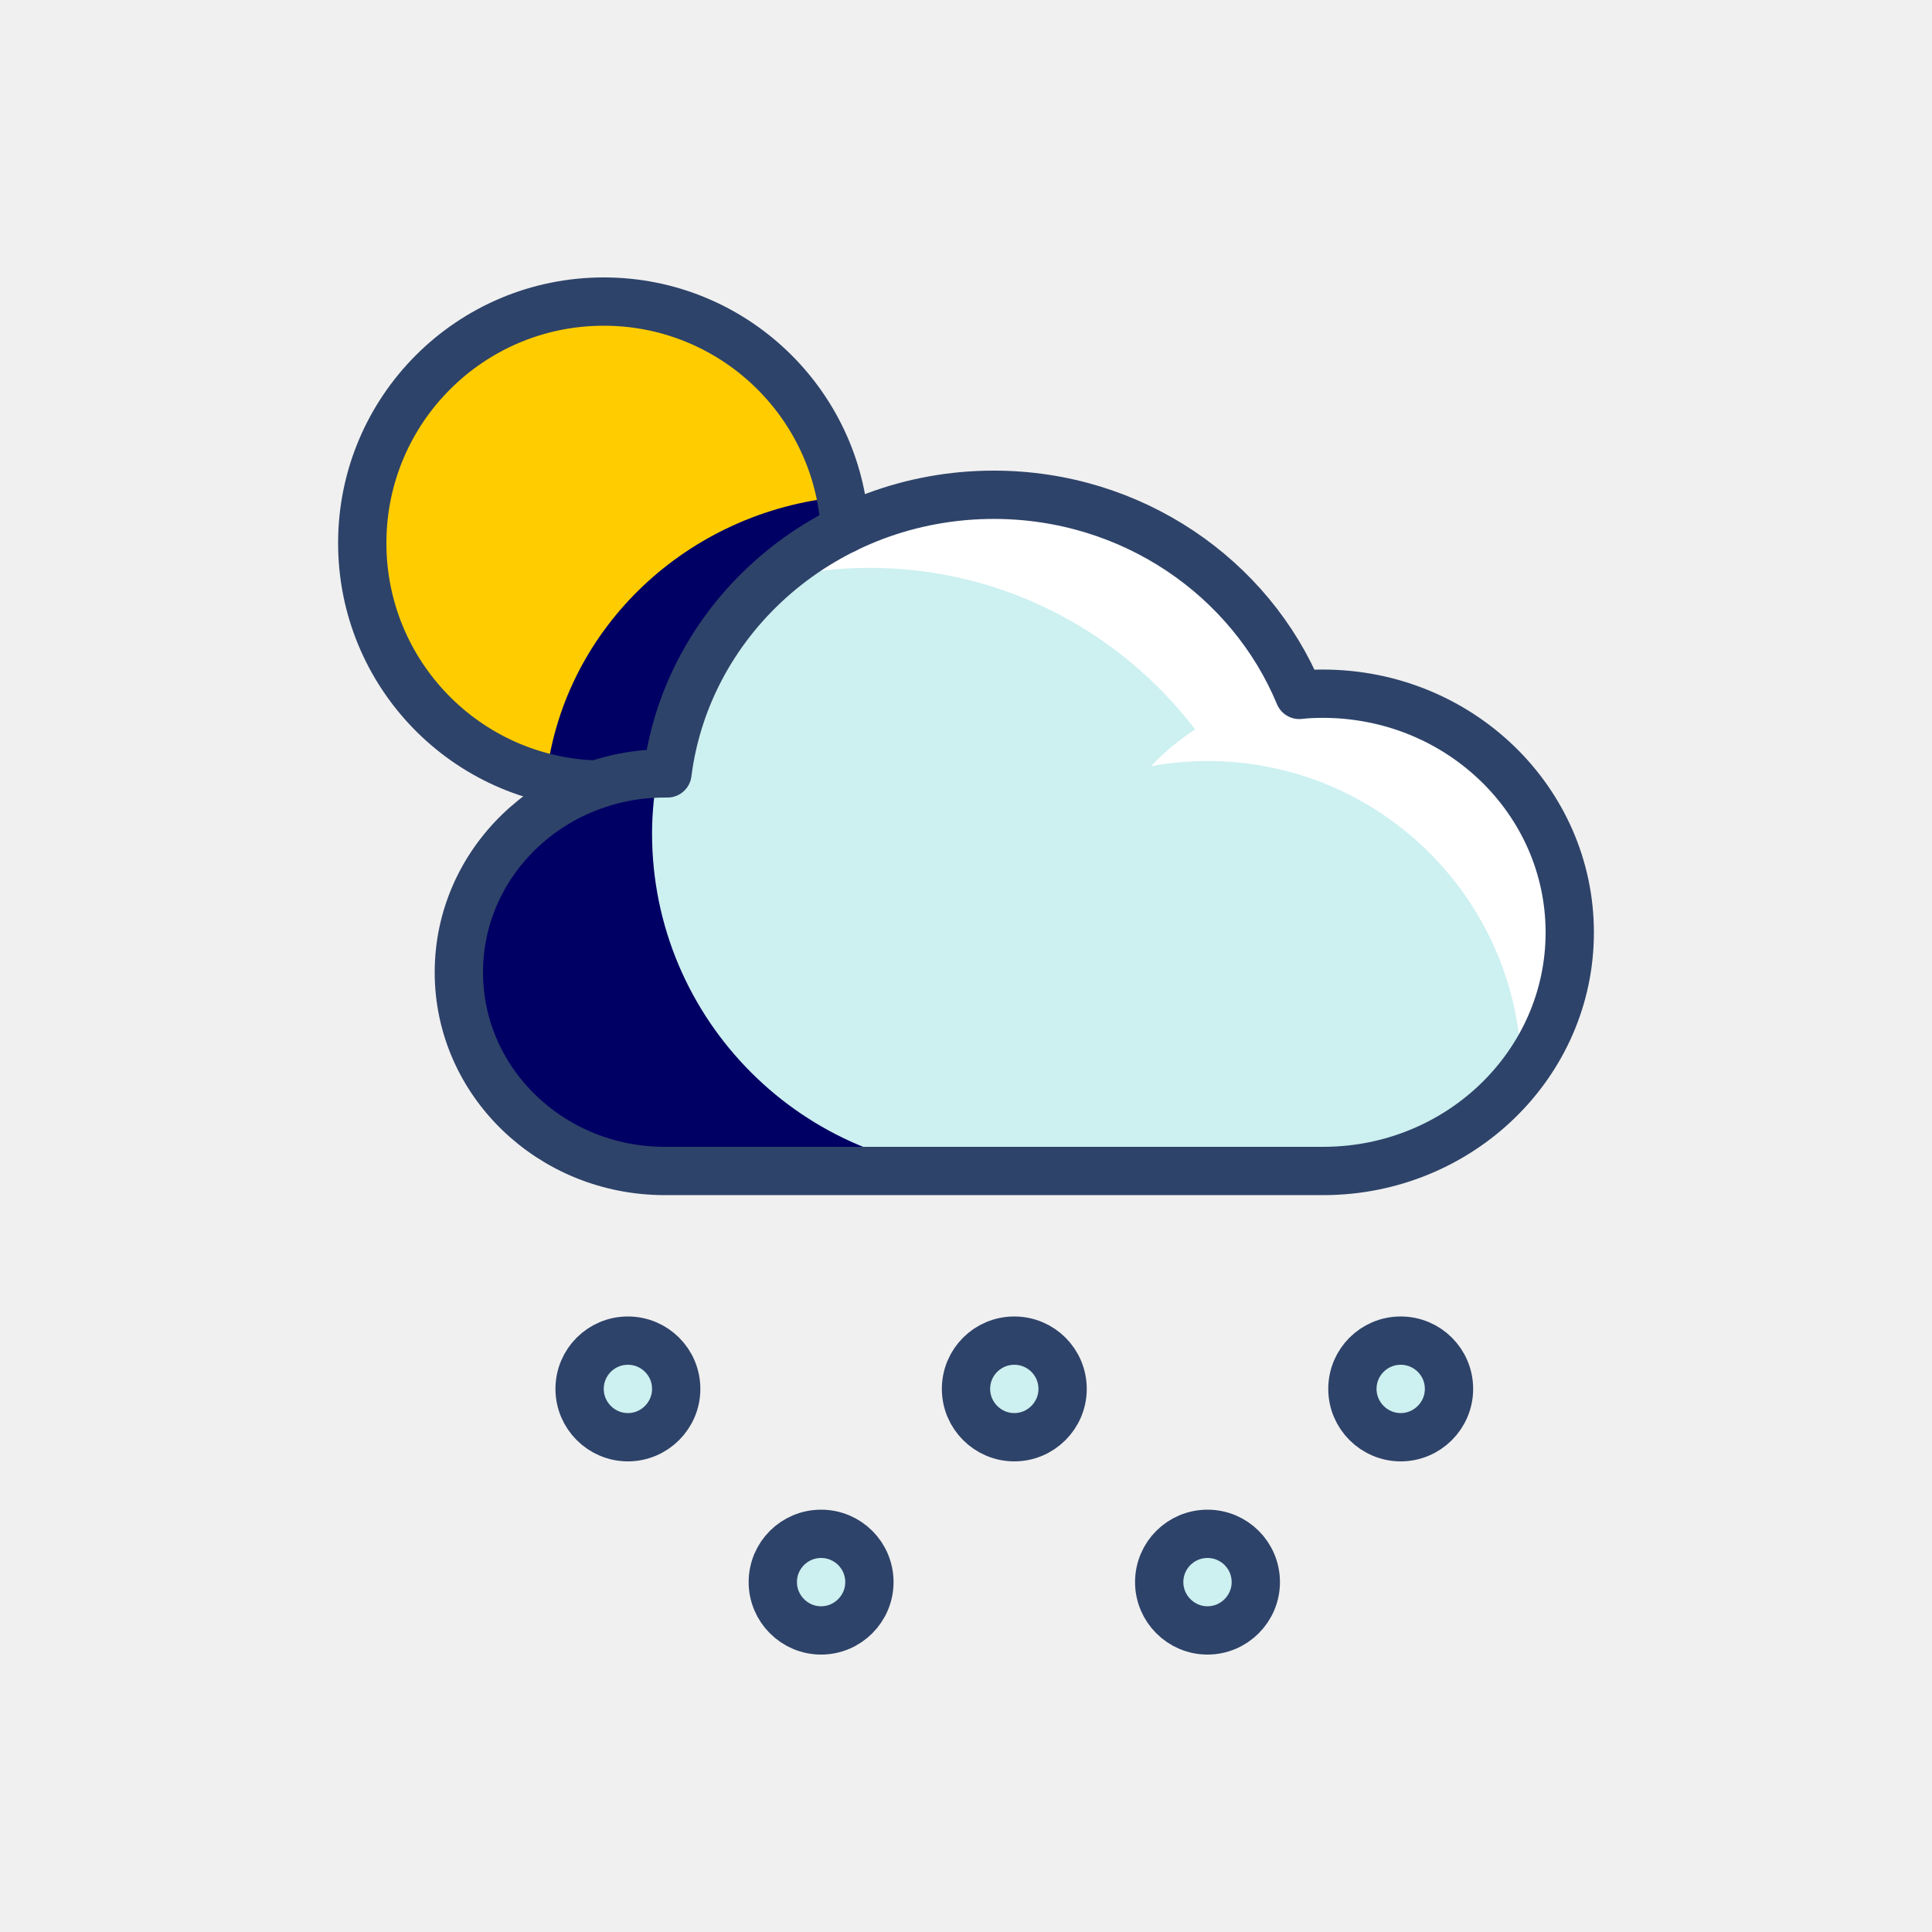
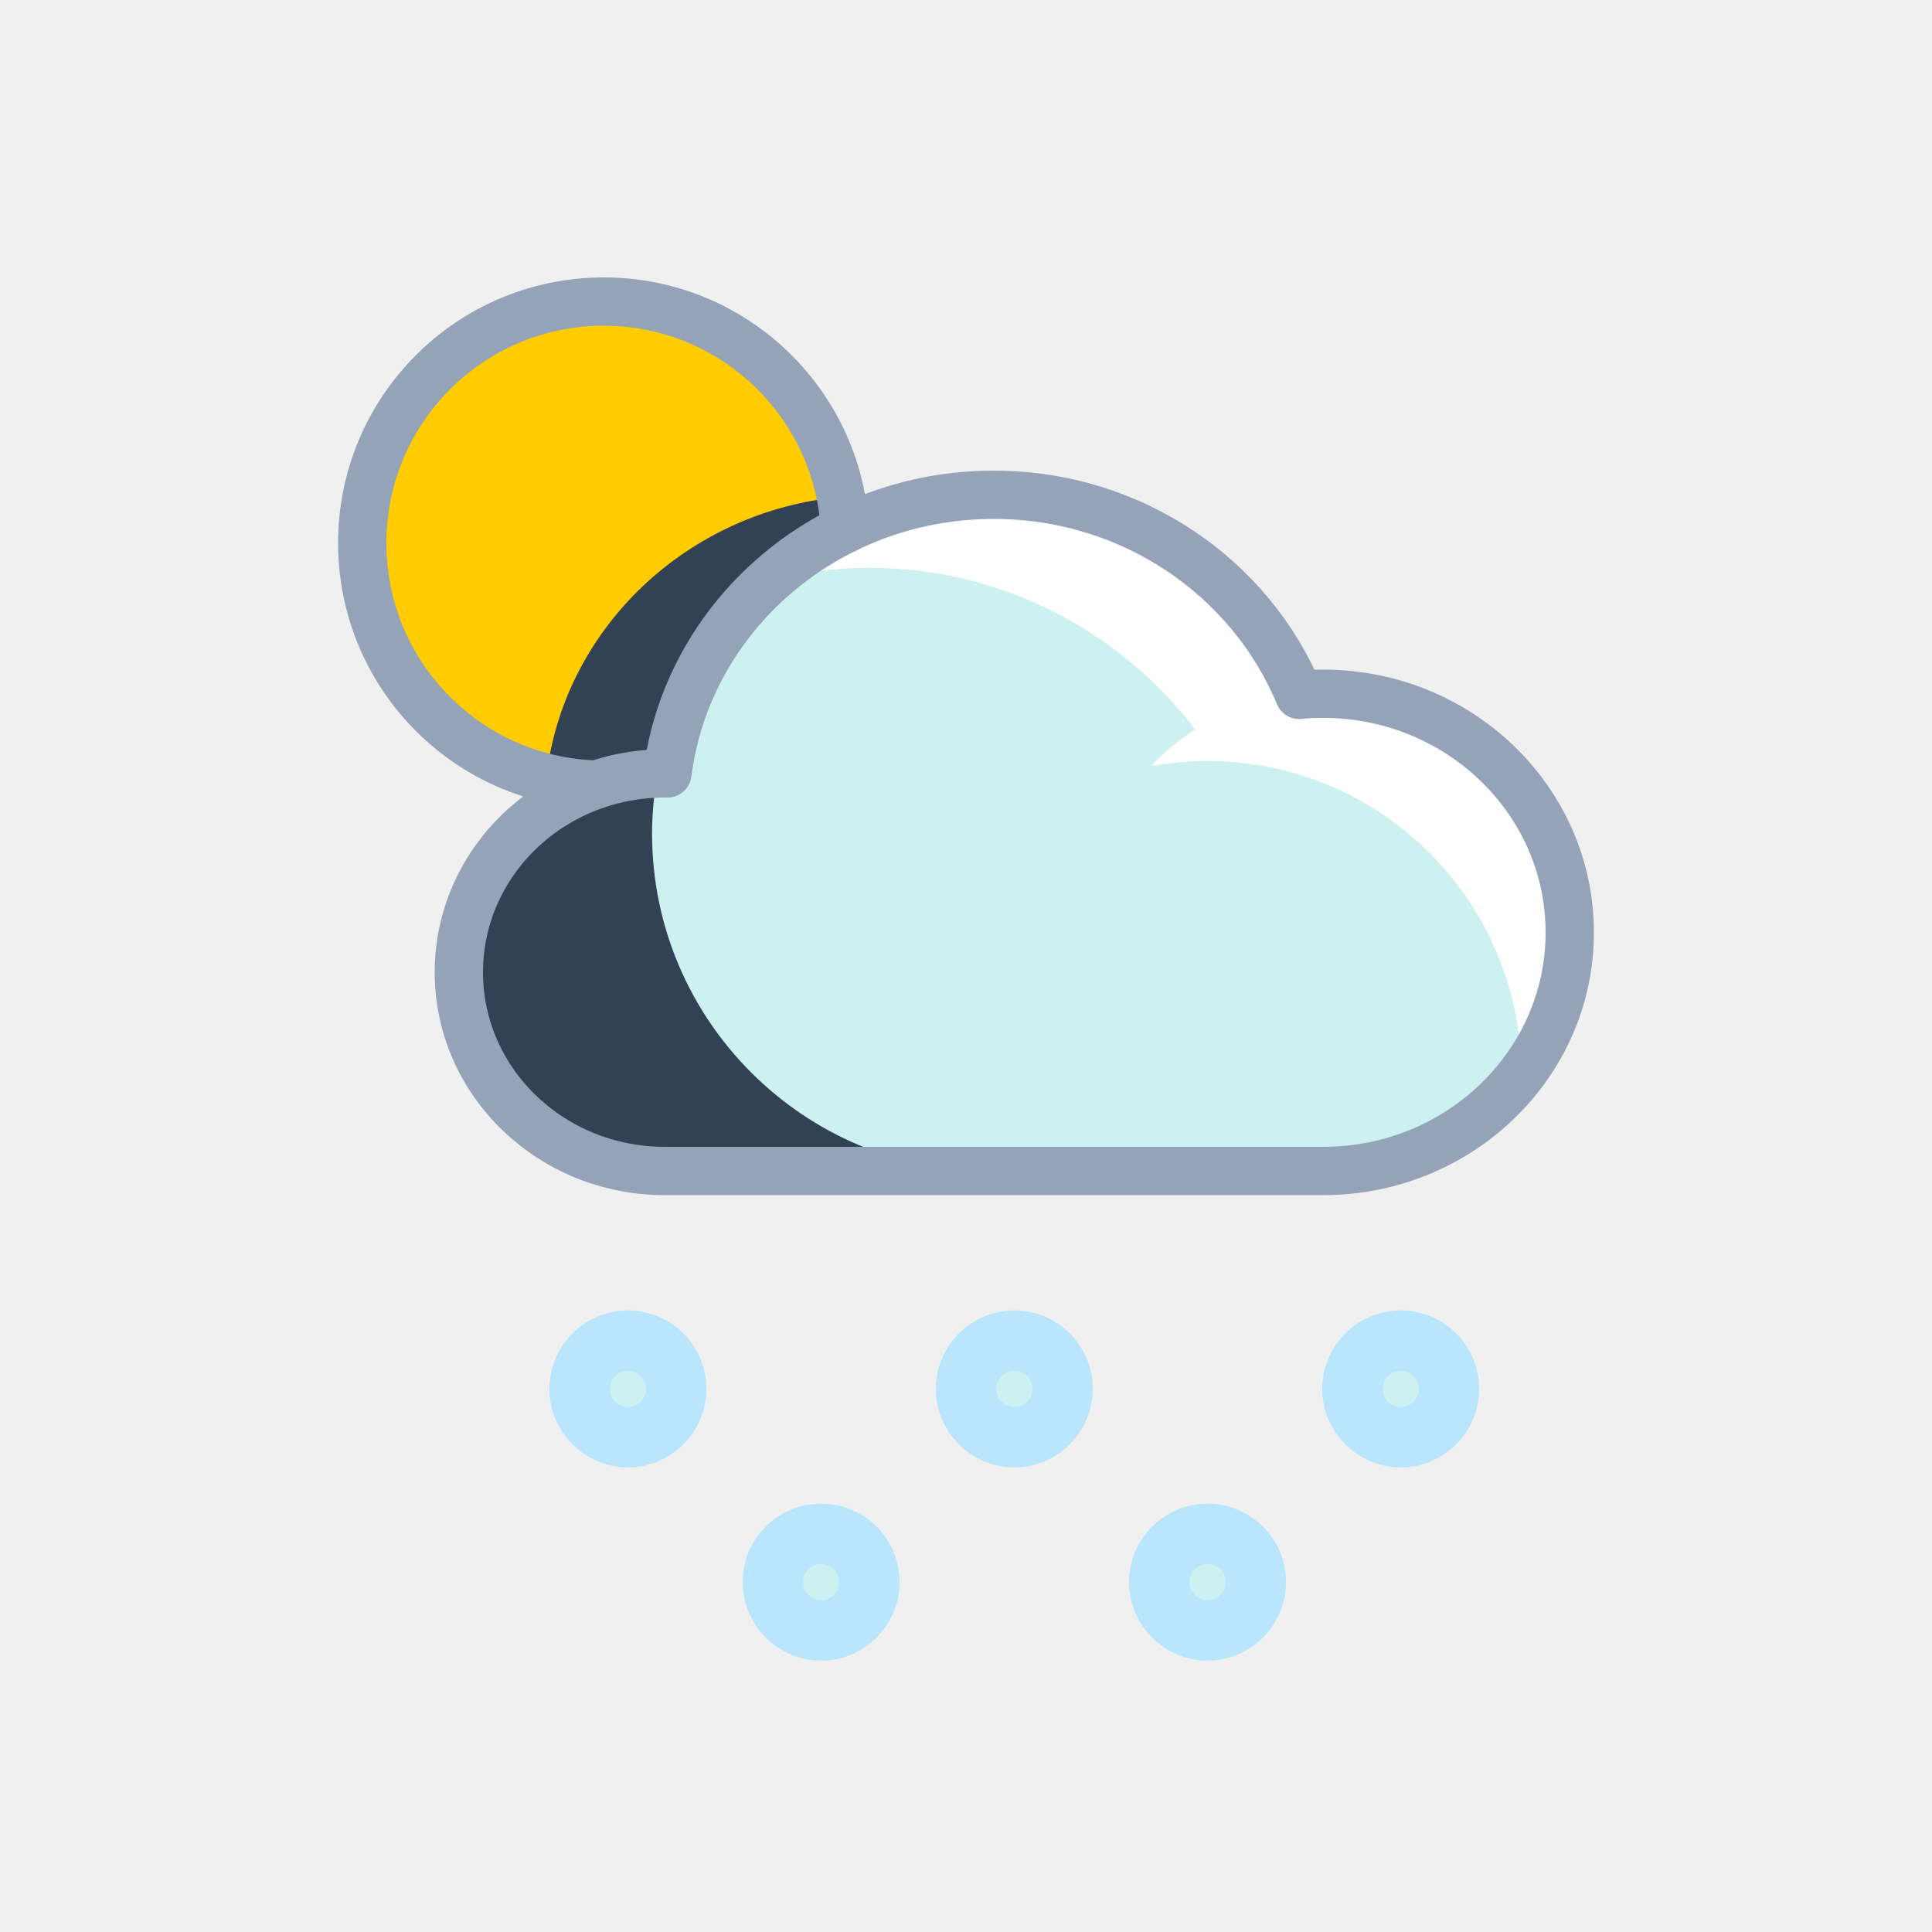
<svg xmlns="http://www.w3.org/2000/svg" viewBox="0 0 64 64" width="64" height="64" fill="none">
  <path d="M43.87,38.81 C48.36,38.78 52.00,35.25 52.00,30.90 C52.00,26.54 48.34,22.99 43.82,22.99 C43.56,22.99 43.30,23.01 43.04,23.03 C41.43,19.15 37.51,16.41 32.92,16.41 C27.36,16.41 22.78,20.44 22.11,25.64 C22.08,25.64 22.05,25.63 22.02,25.63 C18.25,25.63 15.20,28.58 15.20,32.22 C15.20,35.86 18.25,38.81 22.02,38.81 L43.87,38.81" fill="#cdf0f0" />
  <path d="M22.11,25.64 C22.56,22.10 24.83,19.10 27.99,17.55 L27.99,17.55 C27.75,13.35 24.27,10.01 20.00,10.01 C15.58,10.01 12.00,13.59 12.00,18.01 C12.00,22.34 15.45,25.87 19.75,26.00 L19.76,26.01 C20.47,25.77 21.22,25.63 22.02,25.63 C22.05,25.63 22.08,25.64 22.11,25.64" fill="#ffcc00" />
-   <path d="M19.76,26.01 C20.47,25.77 21.22,25.63 22.02,25.63 C22.05,25.63 22.08,25.64 22.11,25.64 C22.56,22.10 24.83,19.10 27.99,17.55 L27.99,17.55 C27.97,17.18 27.91,16.82 27.84,16.46 C22.77,16.94 18.73,20.78 18.11,25.64 C18.08,25.64 18.05,25.63 18.02,25.63 C17.89,25.63 17.77,25.64 17.65,25.65 C18.32,25.85 19.02,25.98 19.75,26.00 L19.76,26.01" fill="#000064" />
-   <path d="M21.60,27.61 C21.60,26.94 21.67,26.28 21.78,25.64 C18.13,25.76 15.20,28.66 15.20,32.22 C15.20,35.86 18.25,38.81 22.02,38.81 L32.80,38.81 C26.62,38.81 21.60,33.79 21.60,27.61" fill="#000064" />
+   <path d="M19.76,26.01 C20.47,25.77 21.22,25.63 22.02,25.63 C22.05,25.63 22.08,25.64 22.11,25.64 C22.56,22.10 24.83,19.10 27.99,17.55 L27.99,17.55 C27.97,17.18 27.91,16.82 27.84,16.46 C22.77,16.94 18.73,20.78 18.11,25.64 C18.08,25.64 18.05,25.63 18.02,25.63 C17.89,25.63 17.77,25.64 17.65,25.65 C18.32,25.85 19.02,25.98 19.75,26.00 L19.76,26.01" fill="#334155" />
+   <path d="M21.60,27.61 C21.60,26.94 21.67,26.28 21.78,25.64 C18.13,25.76 15.20,28.66 15.20,32.22 C15.20,35.86 18.25,38.81 22.02,38.81 L32.80,38.81 C26.62,38.81 21.60,33.79 21.60,27.61" fill="#334155" />
  <path d="M51.98,31.27 C51.99,31.14 52.00,31.00 52.00,30.86 C51.98,26.52 48.33,22.99 43.82,22.99 C43.56,22.99 43.30,23.01 43.04,23.03 C43.02,22.98 42.99,22.93 42.97,22.88 C42.96,22.88 42.95,22.88 42.95,22.89 C41.18,19.08 37.34,16.44 32.88,16.41 C30.03,16.42 27.45,17.49 25.51,19.23 C26.57,18.96 27.66,18.81 28.80,18.81 C33.20,18.81 37.10,20.91 39.59,24.16 C39.06,24.51 38.56,24.92 38.13,25.38 C38.74,25.27 39.36,25.21 40.00,25.21 C45.74,25.21 50.39,29.85 50.40,35.59 C50.42,35.56 50.44,35.54 50.46,35.51 C51.29,34.37 51.84,33.00 51.97,31.50 C51.98,31.43 51.98,31.35 51.98,31.27" fill="#ffffff" />
  <path d="M22.40,46.01 C22.40,46.89 21.68,47.61 20.80,47.61 C19.92,47.61 19.20,46.89 19.20,46.01 C19.20,45.12 19.92,44.41 20.80,44.41 C21.68,44.41 22.40,45.12 22.40,46.01" fill="#cdf0f0" />
  <path d="M35.20,46.01 C35.20,46.89 34.48,47.61 33.60,47.61 C32.72,47.61 32.00,46.89 32.00,46.01 C32.00,45.12 32.72,44.41 33.60,44.41 C34.48,44.41 35.20,45.12 35.20,46.01" fill="#cdf0f0" />
  <path d="M48.00,46.01 C48.00,46.89 47.28,47.61 46.40,47.61 C45.52,47.61 44.80,46.89 44.80,46.01 C44.80,45.12 45.52,44.41 46.40,44.41 C47.28,44.41 48.00,45.12 48.00,46.01" fill="#cdf0f0" />
  <path d="M41.60,52.41 C41.60,53.29 40.88,54.01 40.00,54.01 C39.12,54.01 38.40,53.29 38.40,52.41 C38.40,51.52 39.12,50.81 40.00,50.81 C40.88,50.81 41.60,51.52 41.60,52.41" fill="#cdf0f0" />
  <path d="M28.80,52.41 C28.80,53.29 28.08,54.01 27.20,54.01 C26.32,54.01 25.60,53.29 25.60,52.41 C25.60,51.52 26.32,50.81 27.20,50.81 C28.08,50.81 28.80,51.52 28.80,52.41" fill="#cdf0f0" />
-   <path d="M43.87,38.79 C48.36,38.77 52.00,35.24 52.00,30.89 C52.00,26.52 48.34,22.98 43.82,22.98 C43.56,22.98 43.29,22.99 43.04,23.02 C41.43,19.14 37.51,16.39 32.92,16.39 C27.36,16.39 22.77,20.42 22.11,25.62 C22.08,25.62 22.05,25.62 22.02,25.62 C18.25,25.62 15.20,28.57 15.20,32.21 C15.20,35.84 18.25,38.79 22.02,38.79 L43.87,38.79" fill="none" stroke="#2e4369" stroke-width="1.60" stroke-linecap="round" stroke-linejoin="round" />
-   <path d="M19.75,25.99 C15.45,25.86 12.00,22.33 12.00,17.99 C12.00,13.57 15.58,9.99 20.00,9.99 C24.27,9.99 27.75,13.33 27.99,17.53" fill="none" stroke="#2e4369" stroke-width="1.60" stroke-linecap="round" stroke-linejoin="round" />
-   <path d="M22.40,46.01 C22.40,46.89 21.68,47.61 20.80,47.61 C19.92,47.61 19.20,46.89 19.20,46.01 C19.20,45.12 19.92,44.41 20.80,44.41 C21.68,44.41 22.40,45.12 22.40,46.01" fill="none" stroke="#2e4369" stroke-width="1.60" stroke-linecap="round" stroke-linejoin="round" />
-   <path d="M35.20,46.01 C35.20,46.89 34.48,47.61 33.60,47.61 C32.72,47.61 32.00,46.89 32.00,46.01 C32.00,45.12 32.72,44.41 33.60,44.41 C34.48,44.41 35.20,45.12 35.20,46.01" fill="none" stroke="#2e4369" stroke-width="1.60" stroke-linecap="round" stroke-linejoin="round" />
-   <path d="M48.00,46.01 C48.00,46.89 47.28,47.61 46.40,47.61 C45.52,47.61 44.80,46.89 44.80,46.01 C44.80,45.12 45.52,44.41 46.40,44.41 C47.28,44.41 48.00,45.12 48.00,46.01" fill="none" stroke="#2e4369" stroke-width="1.60" stroke-linecap="round" stroke-linejoin="round" />
-   <path d="M41.60,52.41 C41.60,53.29 40.88,54.01 40.00,54.01 C39.12,54.01 38.40,53.29 38.40,52.41 C38.40,51.52 39.12,50.81 40.00,50.81 C40.88,50.81 41.60,51.52 41.60,52.41" fill="none" stroke="#2e4369" stroke-width="1.60" stroke-linecap="round" stroke-linejoin="round" />
-   <path d="M28.80,52.41 C28.80,53.29 28.08,54.01 27.20,54.01 C26.32,54.01 25.60,53.29 25.60,52.41 C25.60,51.52 26.32,50.81 27.20,50.81 C28.08,50.81 28.80,51.52 28.80,52.41" fill="none" stroke="#2e4369" stroke-width="1.60" stroke-linecap="round" stroke-linejoin="round" />
+   <path d="M43.87,38.79 C48.36,38.77 52.00,35.24 52.00,30.89 C52.00,26.52 48.34,22.98 43.82,22.98 C43.56,22.98 43.29,22.99 43.04,23.02 C41.43,19.14 37.51,16.39 32.92,16.39 C27.36,16.39 22.77,20.42 22.11,25.62 C22.08,25.62 22.05,25.62 22.02,25.62 C18.25,25.62 15.20,28.57 15.20,32.21 C15.20,35.84 18.25,38.79 22.02,38.79 L43.87,38.79" fill="none" stroke="#94a3b8" stroke-width="1.60" stroke-linecap="round" stroke-linejoin="round" />
+   <path d="M19.75,25.99 C15.45,25.86 12.00,22.33 12.00,17.99 C12.00,13.57 15.58,9.99 20.00,9.99 C24.27,9.99 27.75,13.33 27.99,17.53" fill="none" stroke="#94a3b8" stroke-width="1.60" stroke-linecap="round" stroke-linejoin="round" />
+   <path d="M22.40,46.01 C22.40,46.89 21.68,47.61 20.80,47.61 C19.92,47.61 19.20,46.89 19.20,46.01 C19.20,45.12 19.92,44.41 20.80,44.41 C21.68,44.41 22.40,45.12 22.40,46.01" fill="none" stroke="#bae6fd" stroke-width="2.0" stroke-linecap="round" stroke-linejoin="round" />
+   <path d="M35.20,46.01 C35.20,46.89 34.48,47.61 33.60,47.61 C32.72,47.61 32.00,46.89 32.00,46.01 C32.00,45.12 32.72,44.41 33.60,44.41 C34.48,44.41 35.20,45.12 35.20,46.01" fill="none" stroke="#bae6fd" stroke-width="2.0" stroke-linecap="round" stroke-linejoin="round" />
+   <path d="M48.00,46.01 C48.00,46.89 47.28,47.61 46.40,47.61 C45.52,47.61 44.80,46.89 44.80,46.01 C44.80,45.12 45.52,44.41 46.40,44.41 C47.28,44.41 48.00,45.12 48.00,46.01" fill="none" stroke="#bae6fd" stroke-width="2.0" stroke-linecap="round" stroke-linejoin="round" />
+   <path d="M41.60,52.41 C41.60,53.29 40.88,54.01 40.00,54.01 C39.12,54.01 38.40,53.29 38.40,52.41 C38.40,51.52 39.12,50.81 40.00,50.81 C40.88,50.81 41.60,51.52 41.60,52.41" fill="none" stroke="#bae6fd" stroke-width="2.0" stroke-linecap="round" stroke-linejoin="round" />
+   <path d="M28.80,52.41 C28.80,53.29 28.08,54.01 27.20,54.01 C26.32,54.01 25.60,53.29 25.60,52.41 C25.60,51.52 26.32,50.81 27.20,50.81 C28.08,50.81 28.80,51.52 28.80,52.41" fill="none" stroke="#bae6fd" stroke-width="2.0" stroke-linecap="round" stroke-linejoin="round" />
</svg>
